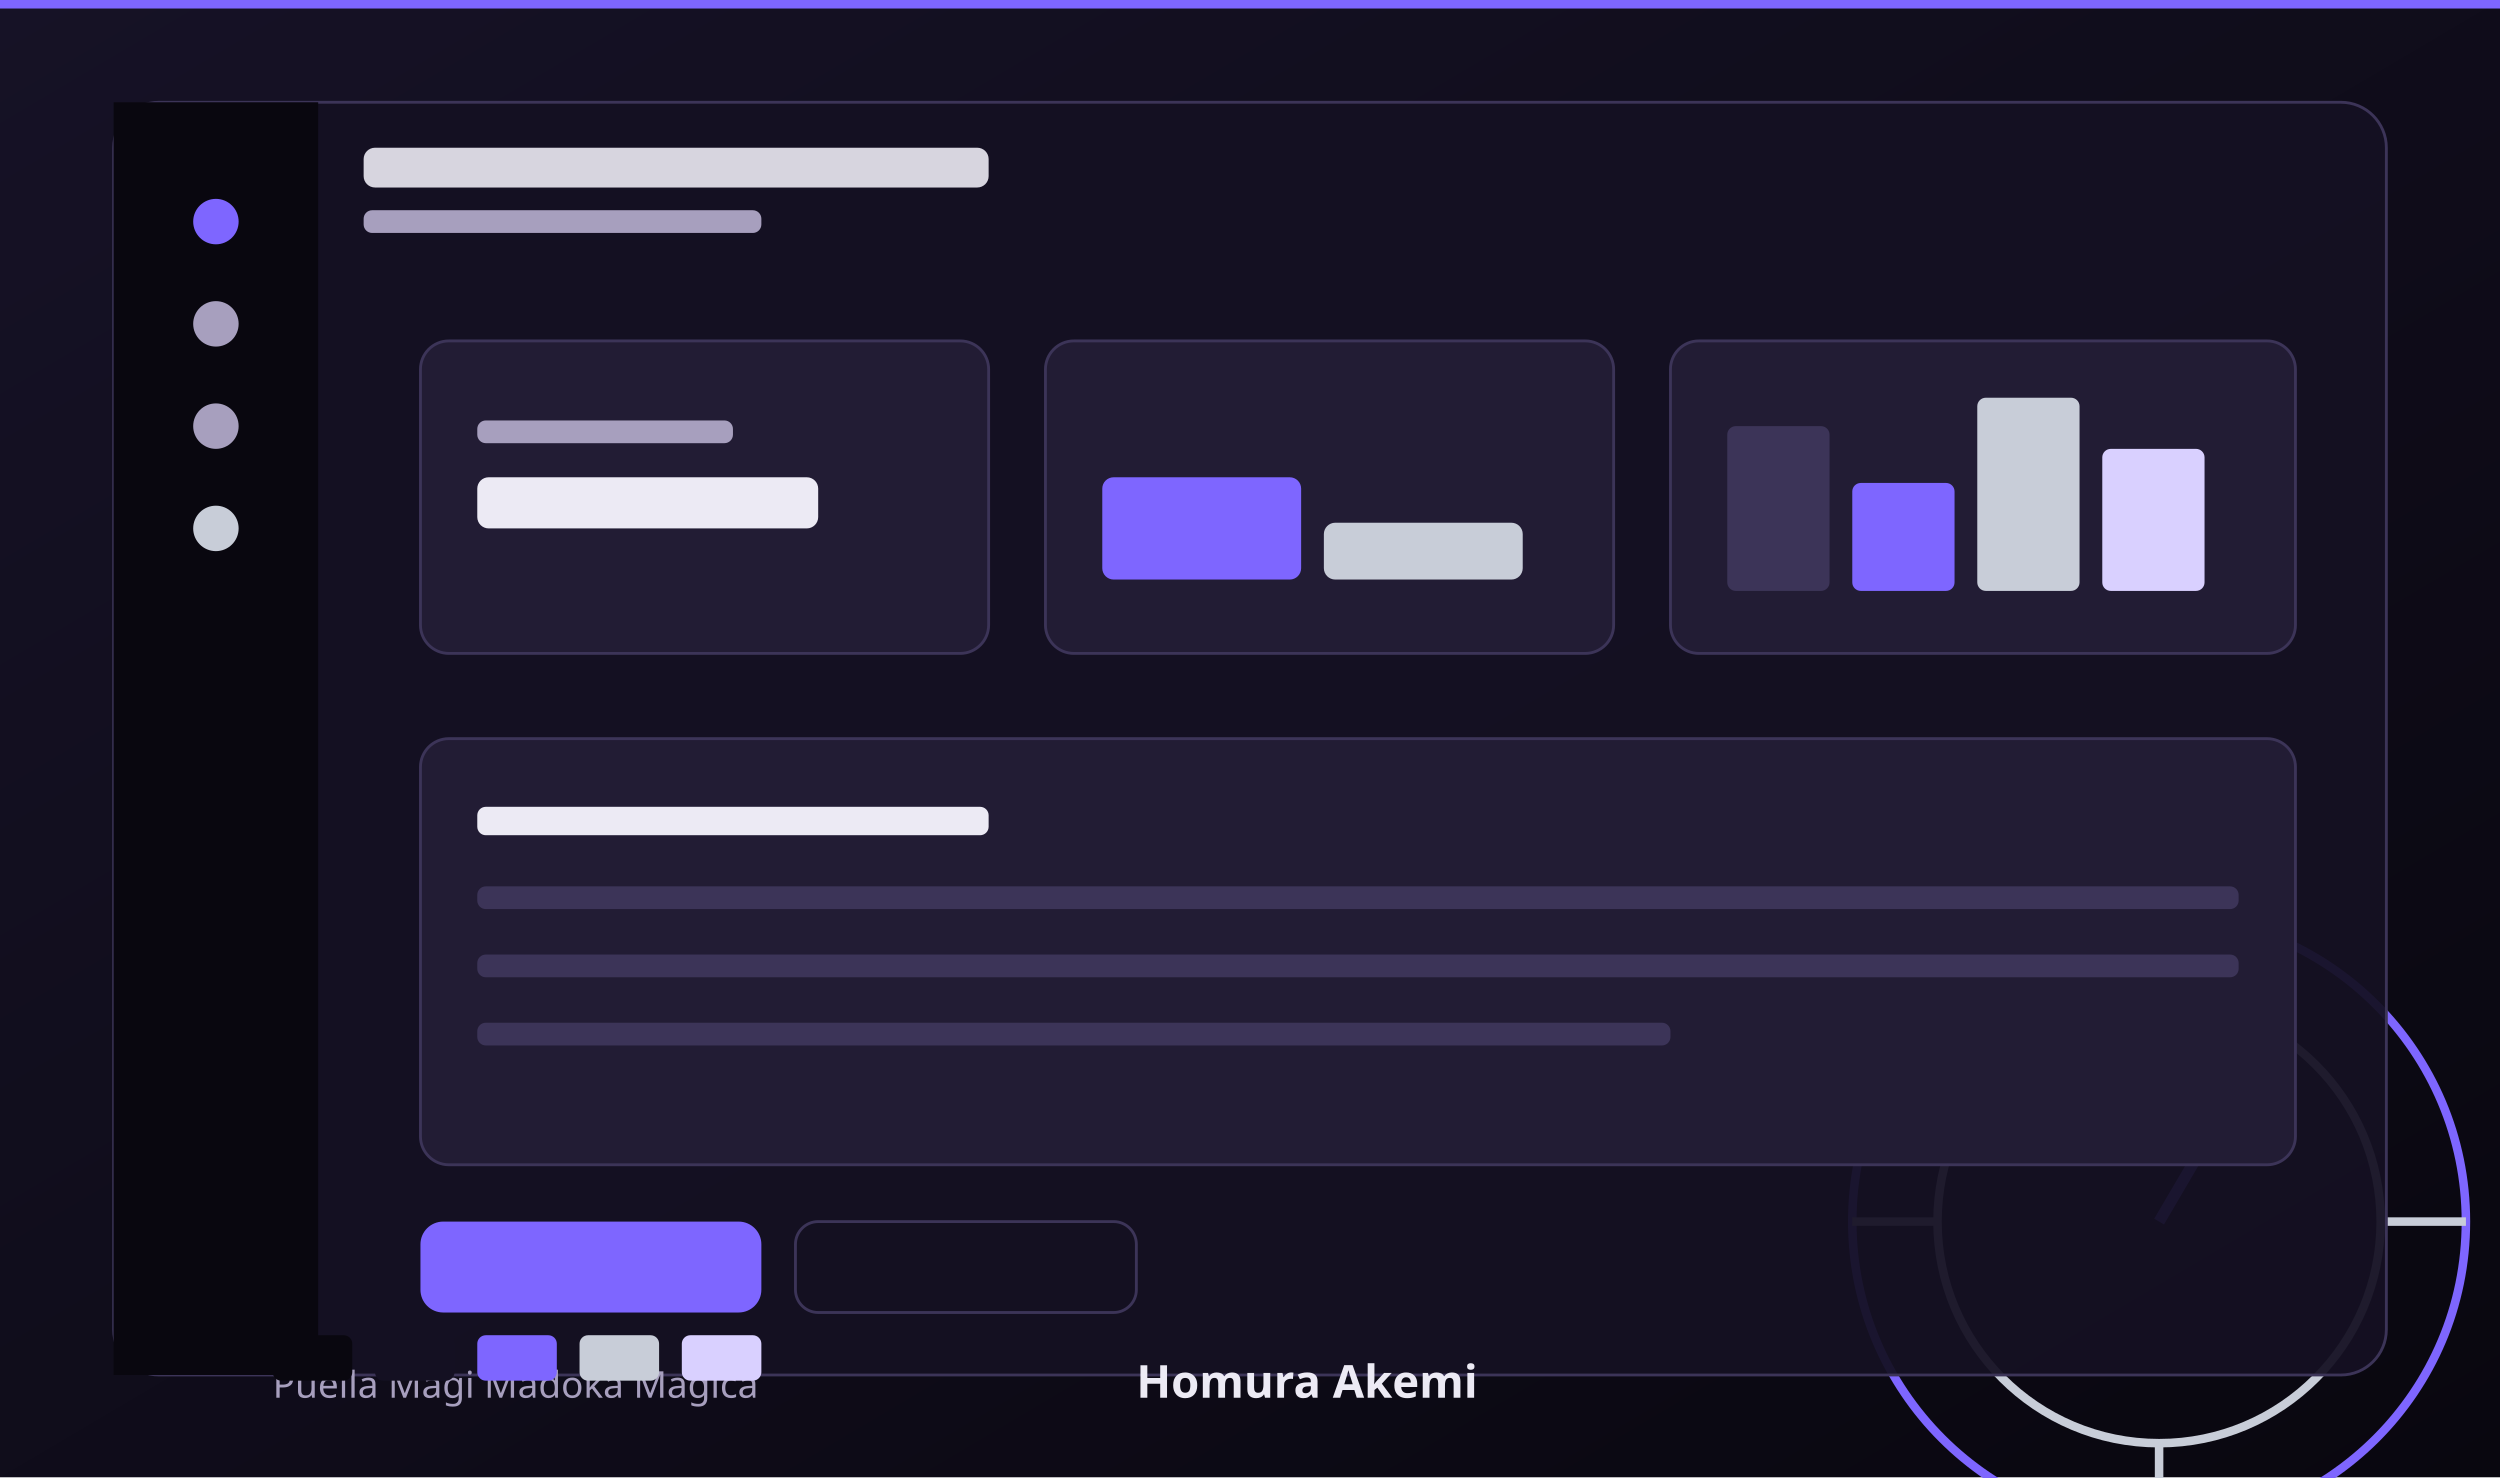
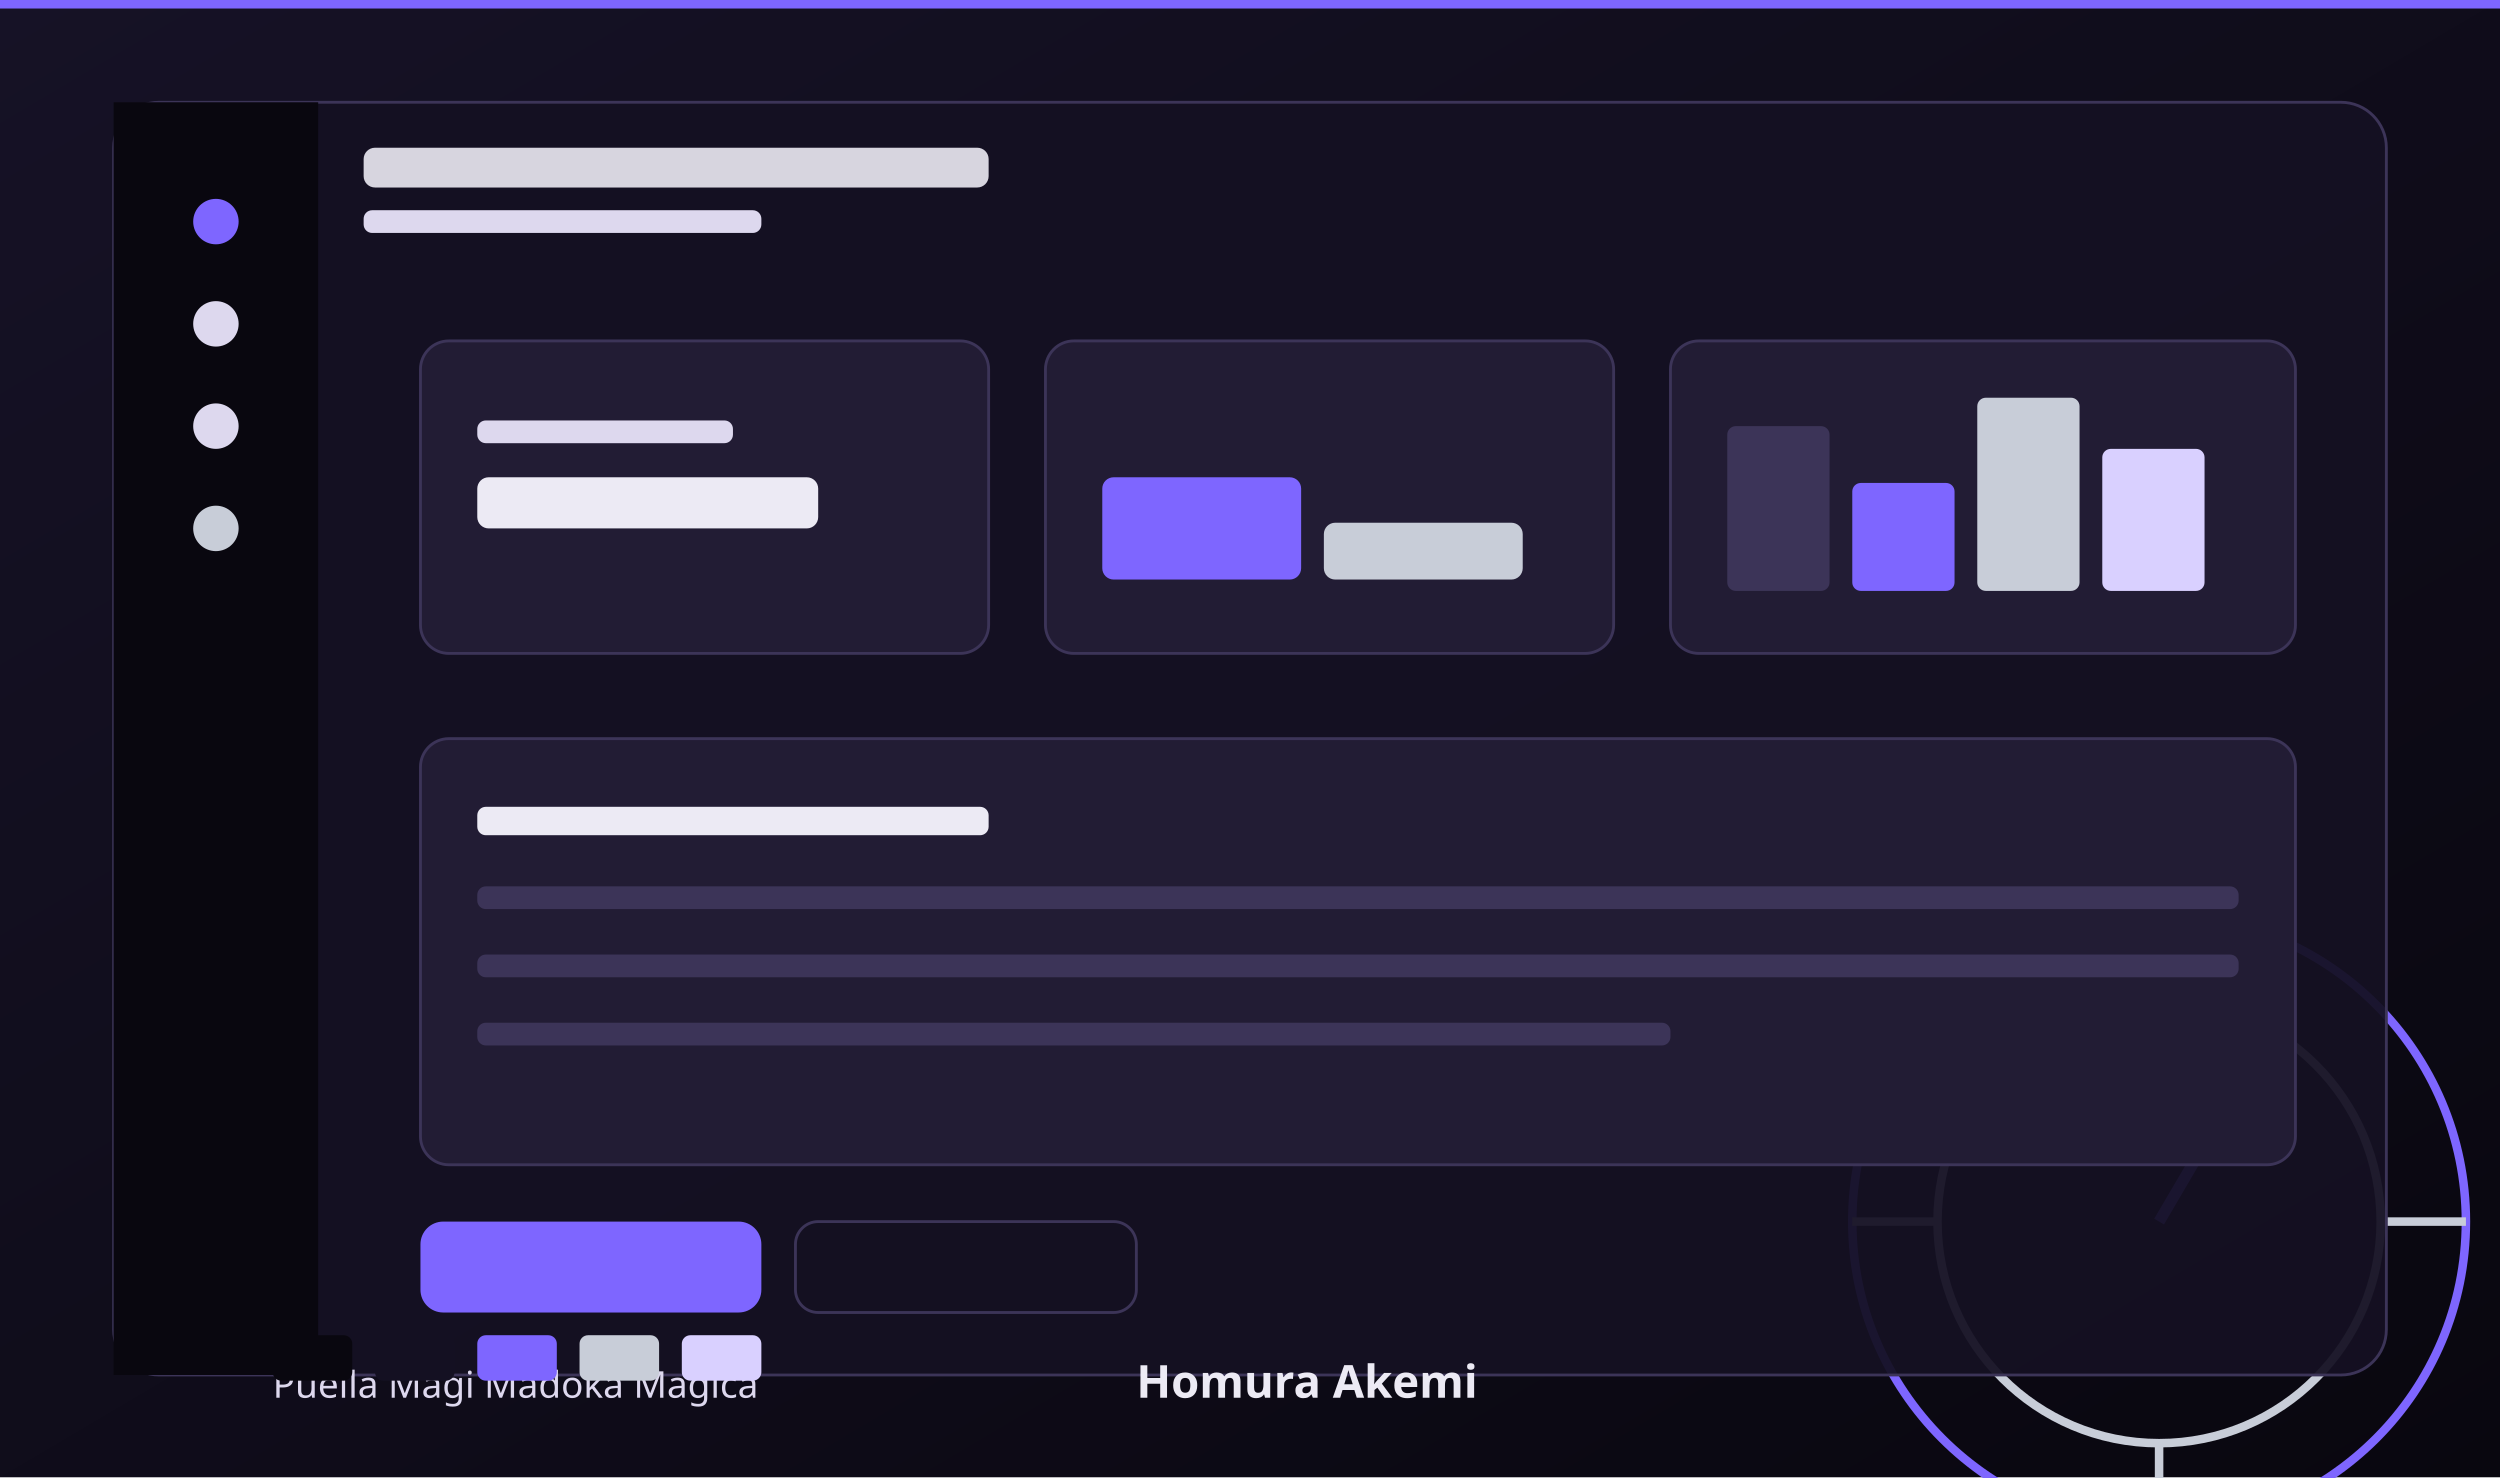
<svg xmlns="http://www.w3.org/2000/svg" width="880" height="520" viewBox="0 0 880 520" role="img" aria-label="Homura Akemi UniFi theme preview">
  <defs>
    <linearGradient id="bg" x1="0" y1="0" x2="1" y2="1">
      <stop offset="0" stop-color="#161226" />
      <stop offset="1" stop-color="#09070F" />
    </linearGradient>
  </defs>
  <rect width="880" height="520" fill="url(#bg)" />
  <g transform="translate(760 430)" fill="none" stroke="#C8CDD8" stroke-width="3">
    <circle r="78" />
    <circle r="108" stroke="#7E66FF" />
    <path d="M0,-108 L0,-78 M0,78 L0,108 M-108,0 L-78,0 M78,0 L108,0" />
    <path d="M0,0 L34,-58" stroke="#7E66FF" stroke-width="4" />
  </g>
  <rect width="880" height="3" fill="#7E66FF" />
  <rect x="40" y="36" width="800" height="448" rx="16" fill="#141022" opacity="0.94" />
  <rect x="40" y="36" width="800" height="448" rx="16" fill="none" stroke="#3C3458" />
  <rect x="40" y="36" width="72" height="448" fill="#09070F" />
  <circle cx="76" cy="78" r="8" fill="#7E66FF" />
-   <circle cx="76" cy="114" r="8" fill="#A79FBE" />
-   <circle cx="76" cy="150" r="8" fill="#A79FBE" />
+   <circle cx="76" cy="114" r="8" fill="#DDD8EE" />
+   <circle cx="76" cy="150" r="8" fill="#DDD8EE" />
  <circle cx="76" cy="186" r="8" fill="#C8CDD8" />
  <rect x="128" y="52" width="220" height="14" rx="4" fill="#ECEAF4" opacity="0.9" />
-   <rect x="128" y="74" width="140" height="8" rx="3" fill="#A79FBE" />
+   <rect x="128" y="74" width="140" height="8" rx="3" fill="#DDD8EE" />
  <rect x="148" y="120" width="200" height="110" rx="10" fill="#221C34" stroke="#3C3458" />
  <rect x="368" y="120" width="200" height="110" rx="10" fill="#221C34" stroke="#3C3458" />
  <rect x="588" y="120" width="220" height="110" rx="10" fill="#221C34" stroke="#3C3458" />
-   <rect x="168" y="148" width="90" height="8" rx="3" fill="#A79FBE" />
+   <rect x="168" y="148" width="90" height="8" rx="3" fill="#DDD8EE" />
  <rect x="168" y="168" width="120" height="18" rx="4" fill="#ECEAF4" />
  <rect x="388" y="168" width="70" height="36" rx="4" fill="#7E66FF" />
  <rect x="466" y="184" width="70" height="20" rx="4" fill="#C8CDD8" />
  <rect x="608" y="150" width="36" height="58" rx="3" fill="#3C3458" />
  <rect x="652" y="170" width="36" height="38" rx="3" fill="#7E66FF" />
  <rect x="696" y="140" width="36" height="68" rx="3" fill="#C8CDD8" />
  <rect x="740" y="158" width="36" height="50" rx="3" fill="#D9D0FF" />
  <rect x="148" y="260" width="660" height="150" rx="10" fill="#221C34" stroke="#3C3458" />
  <rect x="168" y="284" width="180" height="10" rx="3" fill="#ECEAF4" />
  <rect x="168" y="312" width="620" height="8" rx="3" fill="#3C3458" />
  <rect x="168" y="336" width="620" height="8" rx="3" fill="#3C3458" />
  <rect x="168" y="360" width="420" height="8" rx="3" fill="#3C3458" />
  <rect x="148" y="430" width="120" height="32" rx="8" fill="#7E66FF" />
  <rect x="280" y="430" width="120" height="32" rx="8" fill="none" stroke="#3C3458" />
-   <text x="96" y="492" fill="#A79FBE" font-family="ui-sans-serif, sans-serif" font-size="13">Puella Magi Madoka Magica</text>
+   <text x="96" y="492" fill="#DDD8EE" font-family="ui-sans-serif, sans-serif" font-size="13">Puella Magi Madoka Magica</text>
  <text x="400" y="492" fill="#ECEAF4" font-family="ui-sans-serif, sans-serif" font-size="16" font-weight="700">Homura Akemi</text>
  <rect x="96" y="470" width="28" height="16" rx="3" fill="#09070F" />
  <rect x="132" y="470" width="28" height="16" rx="3" fill="#141022" />
  <rect x="168" y="470" width="28" height="16" rx="3" fill="#7E66FF" />
  <rect x="204" y="470" width="28" height="16" rx="3" fill="#C8CDD8" />
  <rect x="240" y="470" width="28" height="16" rx="3" fill="#D9D0FF" />
</svg>
